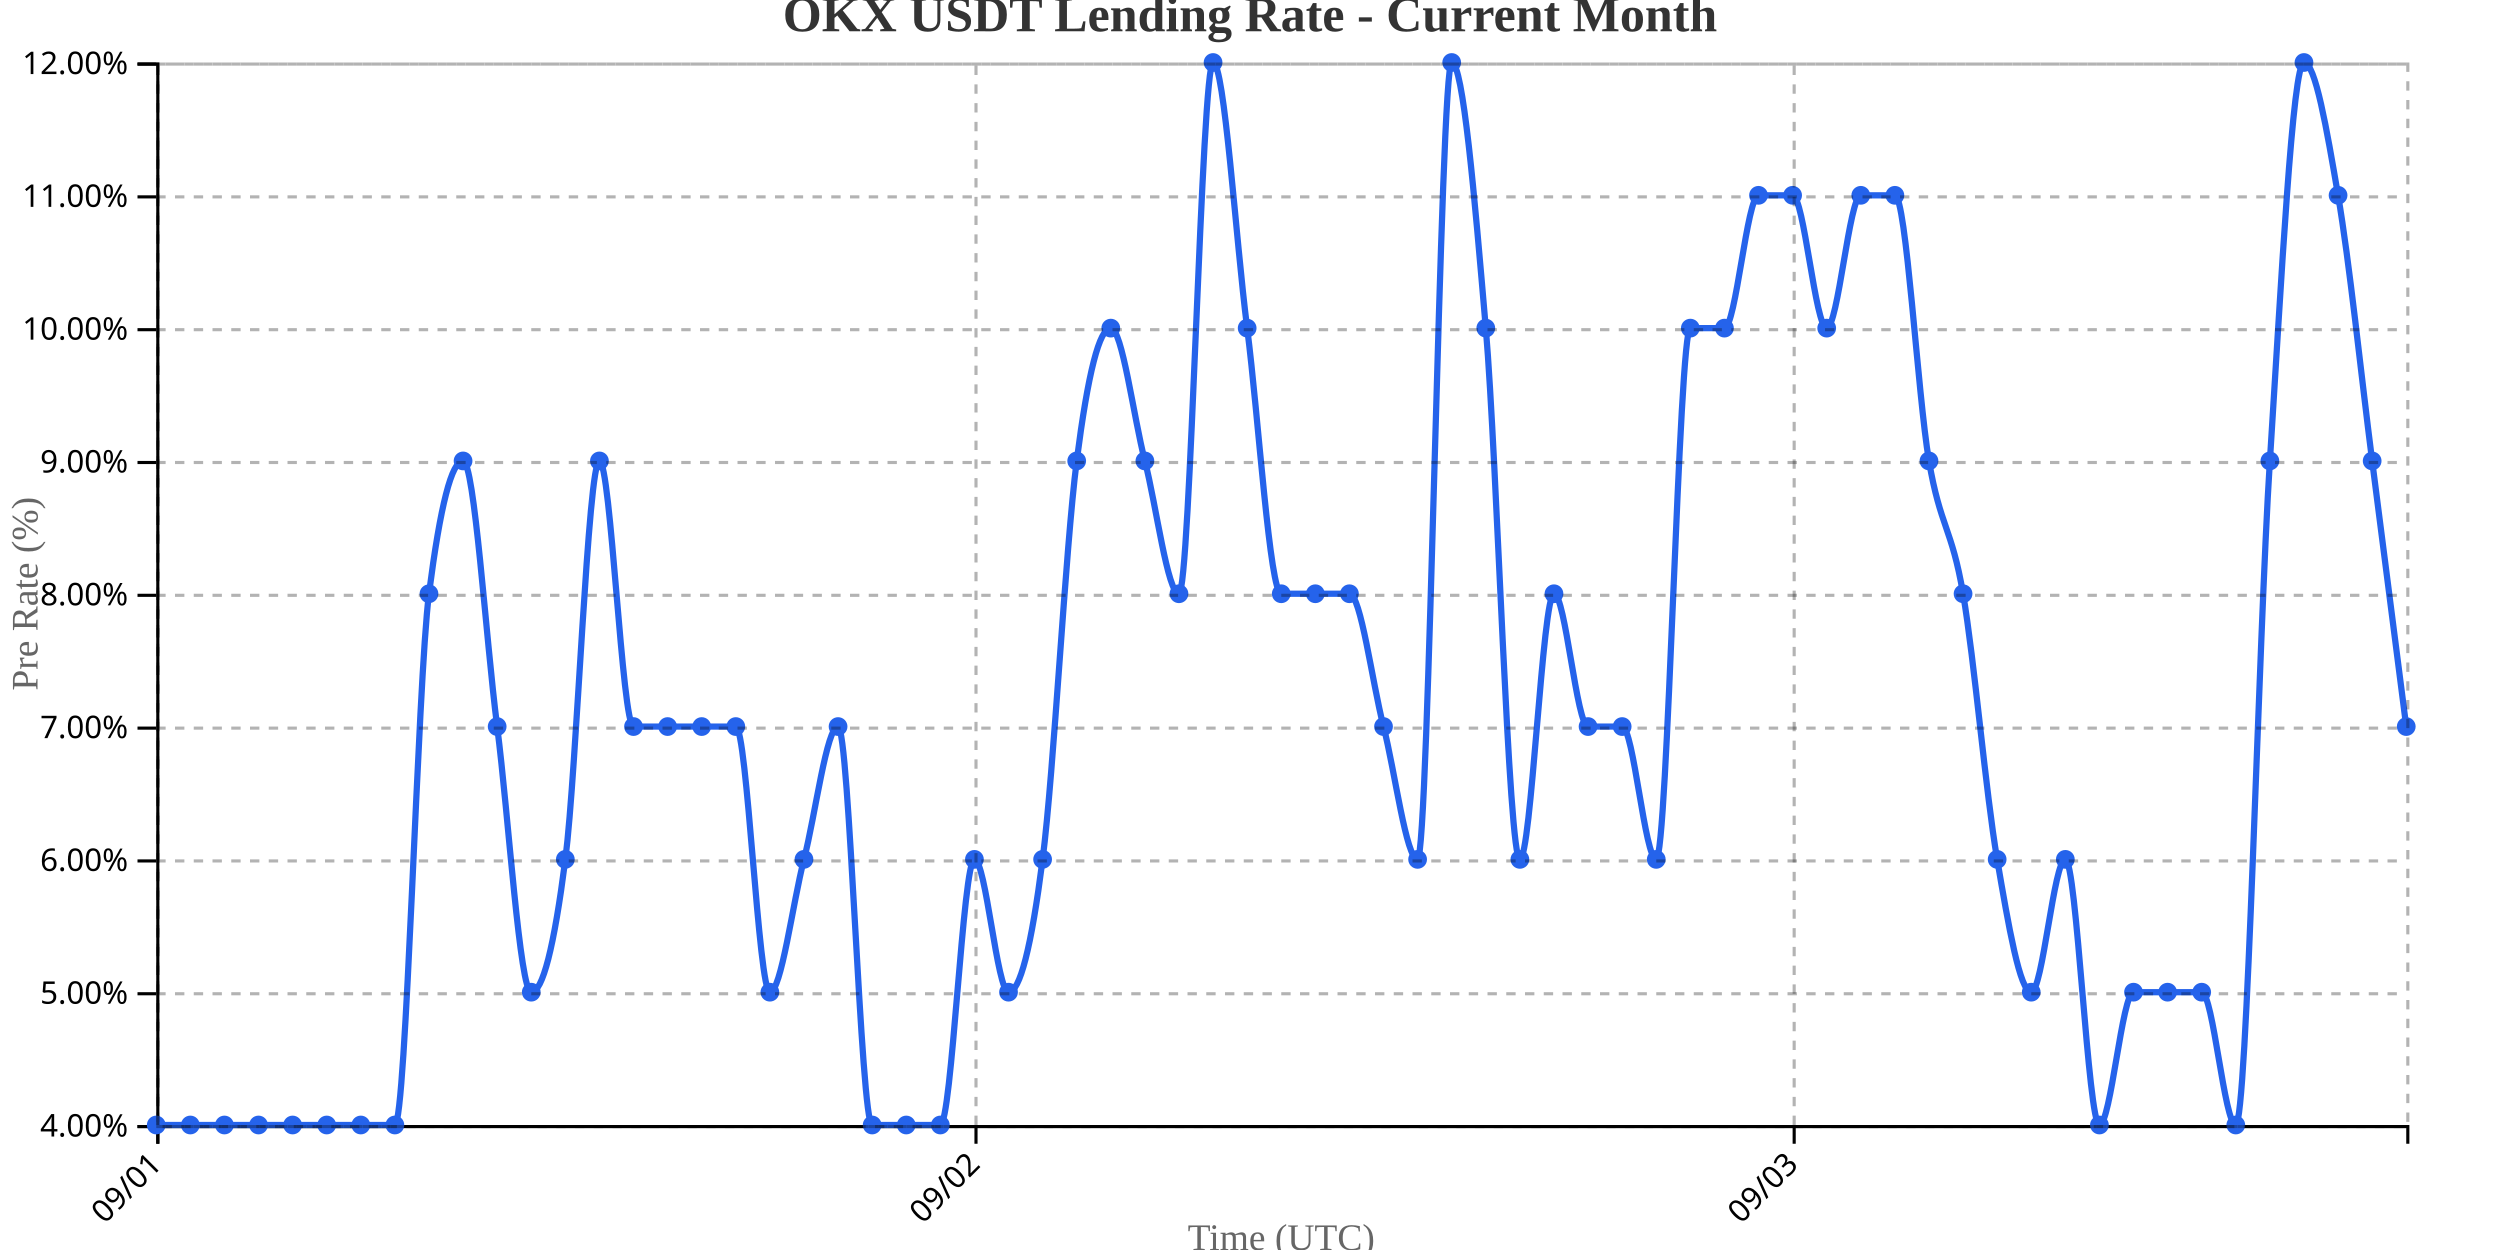
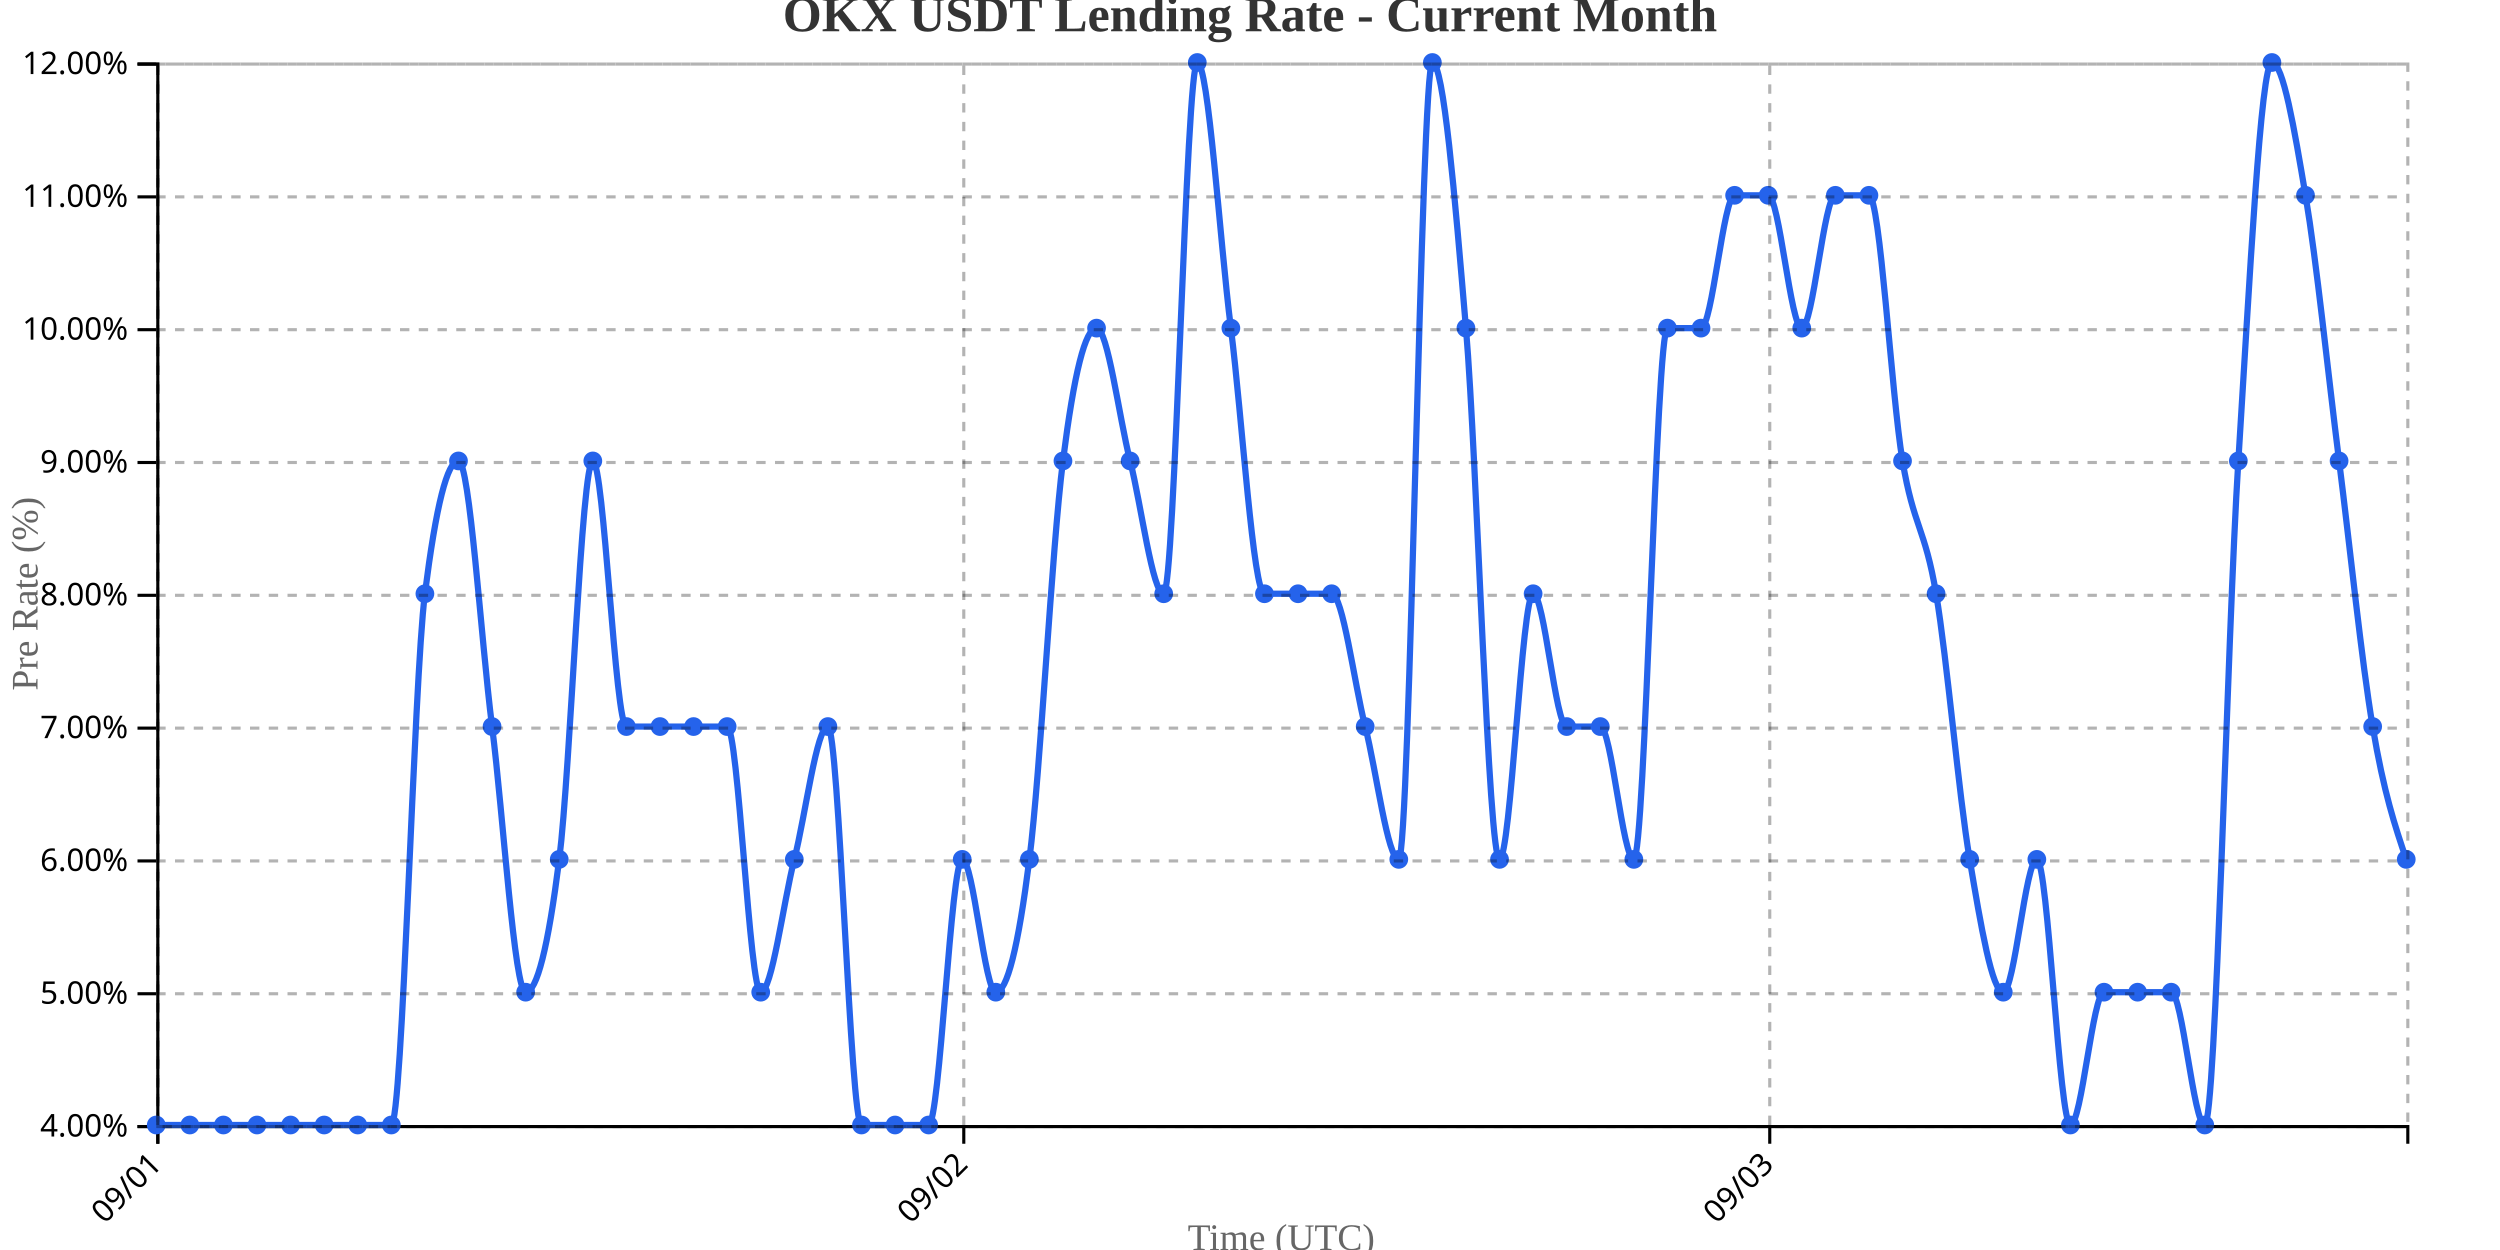
<svg xmlns="http://www.w3.org/2000/svg" width="800" height="400">
  <g transform="translate(50,20)">
    <g transform="translate(0,340)" fill="none" font-size="10" font-family="sans-serif" text-anchor="middle">
      <path class="domain" stroke="currentColor" d="M0.5,6V0.5H720.5V6" />
      <g class="tick" opacity="1" transform="translate(0.5,0)">
        <line stroke="currentColor" y2="6" />
        <text fill="currentColor" y="9" dy=".15em" style="text-anchor: end;" dx="-.8em" transform="rotate(-45)">09/01</text>
      </g>
-       <g class="tick" opacity="1" transform="translate(262.3182,0)">
+       <g class="tick" opacity="1" transform="translate(258.4104,0)">
        <line stroke="currentColor" y2="6" />
        <text fill="currentColor" y="9" dy=".15em" style="text-anchor: end;" dx="-.8em" transform="rotate(-45)">09/02</text>
      </g>
-       <g class="tick" opacity="1" transform="translate(524.1364,0)">
+       <g class="tick" opacity="1" transform="translate(516.3209,0)">
        <line stroke="currentColor" y2="6" />
        <text fill="currentColor" y="9" dy=".15em" style="text-anchor: end;" dx="-.8em" transform="rotate(-45)">09/03</text>
      </g>
    </g>
    <g fill="none" font-size="10" font-family="sans-serif" text-anchor="end">
      <path class="domain" stroke="currentColor" d="M-6,340.5H0.5V0.5H-6" />
      <g class="tick" opacity="1" transform="translate(0,340.5)">
        <line stroke="currentColor" x2="-6" />
        <text fill="currentColor" x="-9" dy="0.32em">4.00%</text>
      </g>
      <g class="tick" opacity="1" transform="translate(0,298)">
        <line stroke="currentColor" x2="-6" />
        <text fill="currentColor" x="-9" dy="0.32em">5.00%</text>
      </g>
      <g class="tick" opacity="1" transform="translate(0,255.5)">
        <line stroke="currentColor" x2="-6" />
        <text fill="currentColor" x="-9" dy="0.32em">6.00%</text>
      </g>
      <g class="tick" opacity="1" transform="translate(0,213)">
        <line stroke="currentColor" x2="-6" />
        <text fill="currentColor" x="-9" dy="0.32em">7.00%</text>
      </g>
      <g class="tick" opacity="1" transform="translate(0,170.5)">
        <line stroke="currentColor" x2="-6" />
        <text fill="currentColor" x="-9" dy="0.32em">8.00%</text>
      </g>
      <g class="tick" opacity="1" transform="translate(0,128)">
        <line stroke="currentColor" x2="-6" />
        <text fill="currentColor" x="-9" dy="0.32em">9.00%</text>
      </g>
      <g class="tick" opacity="1" transform="translate(0,85.5)">
        <line stroke="currentColor" x2="-6" />
        <text fill="currentColor" x="-9" dy="0.32em">10.00%</text>
      </g>
      <g class="tick" opacity="1" transform="translate(0,43)">
        <line stroke="currentColor" x2="-6" />
        <text fill="currentColor" x="-9" dy="0.32em">11.00%</text>
      </g>
      <g class="tick" opacity="1" transform="translate(0,0.5)">
        <line stroke="currentColor" x2="-6" />
        <text fill="currentColor" x="-9" dy="0.32em">12.00%</text>
      </g>
    </g>
    <text transform="rotate(-90)" y="-50" x="-170" dy="1em" style="text-anchor: middle; font-size: 12px; fill: #666;">Pre Rate (%)</text>
    <text transform="translate(360, 380)" style="text-anchor: middle; font-size: 12px; fill: #666;">Time (UTC)</text>
-     <path fill="none" stroke="#2563eb" stroke-width="2" d="M0,340C3.636,340,7.273,340,10.909,340C14.545,340,18.182,340,21.818,340C25.455,340,29.091,340,32.727,340C36.364,340,40,340,43.636,340C47.273,340,50.909,340,54.545,340C58.182,340,61.818,340,65.455,340C69.091,340,72.727,340,76.364,340C80,340,83.636,198.333,87.273,170C90.909,141.667,94.545,127.5,98.182,127.5C101.818,127.5,105.455,184.167,109.091,212.5C112.727,240.833,116.364,297.5,120,297.5C123.636,297.5,127.273,283.333,130.909,255C134.545,226.667,138.182,127.5,141.818,127.5C145.455,127.5,149.091,212.5,152.727,212.5C156.364,212.5,160,212.5,163.636,212.5C167.273,212.5,170.909,212.5,174.545,212.5C178.182,212.5,181.818,212.5,185.455,212.5C189.091,212.5,192.727,297.5,196.364,297.5C200,297.5,203.636,269.167,207.273,255C210.909,240.833,214.545,212.5,218.182,212.5C221.818,212.5,225.455,340,229.091,340C232.727,340,236.364,340,240,340C243.636,340,247.273,340,250.909,340C254.545,340,258.182,255,261.818,255C265.455,255,269.091,297.5,272.727,297.5C276.364,297.5,280,283.333,283.636,255C287.273,226.667,290.909,155.833,294.545,127.5C298.182,99.167,301.818,85,305.455,85C309.091,85,312.727,113.333,316.364,127.5C320,141.667,323.636,170,327.273,170C330.909,170,334.545,0,338.182,0C341.818,0,345.455,56.667,349.091,85C352.727,113.333,356.364,170,360,170C363.636,170,367.273,170,370.909,170C374.545,170,378.182,170,381.818,170C385.455,170,389.091,198.333,392.727,212.5C396.364,226.667,400,255,403.636,255C407.273,255,410.909,0,414.545,0C418.182,0,421.818,42.5,425.455,85C429.091,127.5,432.727,255,436.364,255C440,255,443.636,170,447.273,170C450.909,170,454.545,212.5,458.182,212.5C461.818,212.5,465.455,212.5,469.091,212.5C472.727,212.5,476.364,255,480,255C483.636,255,487.273,85,490.909,85C494.545,85,498.182,85,501.818,85C505.455,85,509.091,42.5,512.727,42.5C516.364,42.5,520,42.5,523.636,42.5C527.273,42.5,530.909,85,534.545,85C538.182,85,541.818,42.5,545.455,42.5C549.091,42.5,552.727,42.5,556.364,42.5C560,42.5,563.636,106.25,567.273,127.5C570.909,148.75,574.545,148.75,578.182,170C581.818,191.25,585.455,233.75,589.091,255C592.727,276.25,596.364,297.5,600,297.5C603.636,297.5,607.273,255,610.909,255C614.545,255,618.182,340,621.818,340C625.455,340,629.091,297.5,632.727,297.5C636.364,297.5,640,297.5,643.636,297.5C647.273,297.5,650.909,297.5,654.545,297.5C658.182,297.5,661.818,340,665.455,340C669.091,340,672.727,184.167,676.364,127.5C680,70.833,683.636,0,687.273,0C690.909,0,694.545,21.25,698.182,42.5C701.818,63.75,705.455,99.167,709.091,127.5C712.727,155.833,716.364,184.167,720,212.5" />
+     <path fill="none" stroke="#2563eb" stroke-width="2" d="M0,340C3.582,340,7.164,340,10.746,340C14.328,340,17.91,340,21.493,340C25.075,340,28.657,340,32.239,340C35.821,340,39.403,340,42.985,340C46.567,340,50.149,340,53.731,340C57.313,340,60.896,340,64.478,340C68.06,340,71.642,340,75.224,340C78.806,340,82.388,198.333,85.97,170C89.552,141.667,93.134,127.5,96.716,127.5C100.299,127.5,103.881,184.167,107.463,212.5C111.045,240.833,114.627,297.5,118.209,297.5C121.791,297.5,125.373,283.333,128.955,255C132.537,226.667,136.119,127.5,139.701,127.5C143.284,127.5,146.866,212.5,150.448,212.5C154.03,212.5,157.612,212.5,161.194,212.5C164.776,212.5,168.358,212.5,171.94,212.5C175.522,212.5,179.104,212.5,182.687,212.5C186.269,212.5,189.851,297.5,193.433,297.5C197.015,297.5,200.597,269.167,204.179,255C207.761,240.833,211.343,212.5,214.925,212.5C218.507,212.5,222.09,340,225.672,340C229.254,340,232.836,340,236.418,340C240,340,243.582,340,247.164,340C250.746,340,254.328,255,257.91,255C261.493,255,265.075,297.5,268.657,297.5C272.239,297.5,275.821,283.333,279.403,255C282.985,226.667,286.567,155.833,290.149,127.5C293.731,99.167,297.313,85,300.896,85C304.478,85,308.06,113.333,311.642,127.5C315.224,141.667,318.806,170,322.388,170C325.97,170,329.552,0,333.134,0C336.716,0,340.299,56.667,343.881,85C347.463,113.333,351.045,170,354.627,170C358.209,170,361.791,170,365.373,170C368.955,170,372.537,170,376.119,170C379.701,170,383.284,198.333,386.866,212.5C390.448,226.667,394.03,255,397.612,255C401.194,255,404.776,0,408.358,0C411.94,0,415.522,42.5,419.104,85C422.687,127.5,426.269,255,429.851,255C433.433,255,437.015,170,440.597,170C444.179,170,447.761,212.5,451.343,212.5C454.925,212.5,458.507,212.5,462.09,212.5C465.672,212.5,469.254,255,472.836,255C476.418,255,480,85,483.582,85C487.164,85,490.746,85,494.328,85C497.91,85,501.493,42.5,505.075,42.5C508.657,42.5,512.239,42.5,515.821,42.5C519.403,42.5,522.985,85,526.567,85C530.149,85,533.731,42.5,537.313,42.5C540.896,42.5,544.478,42.5,548.06,42.5C551.642,42.5,555.224,106.25,558.806,127.5C562.388,148.75,565.97,148.75,569.552,170C573.134,191.25,576.716,233.75,580.299,255C583.881,276.25,587.463,297.5,591.045,297.5C594.627,297.5,598.209,255,601.791,255C605.373,255,608.955,340,612.537,340C616.119,340,619.701,297.5,623.284,297.5C626.866,297.5,630.448,297.5,634.03,297.5C637.612,297.5,641.194,297.5,644.776,297.5C648.358,297.5,651.94,340,655.522,340C659.104,340,662.687,184.167,666.269,127.5C669.851,70.833,673.433,0,677.015,0C680.597,0,684.179,21.25,687.761,42.5C691.343,63.75,694.925,99.167,698.507,127.5C702.09,155.833,705.672,191.25,709.254,212.5C712.836,233.75,716.418,244.375,720,255" />
    <circle class="dot" cx="0" cy="340" r="3" fill="#2563eb" />
-     <circle class="dot" cx="10.909" cy="340" r="3" fill="#2563eb" />
-     <circle class="dot" cx="21.818" cy="340" r="3" fill="#2563eb" />
-     <circle class="dot" cx="32.727" cy="340" r="3" fill="#2563eb" />
-     <circle class="dot" cx="43.636" cy="340" r="3" fill="#2563eb" />
-     <circle class="dot" cx="54.545" cy="340" r="3" fill="#2563eb" />
-     <circle class="dot" cx="65.455" cy="340" r="3" fill="#2563eb" />
-     <circle class="dot" cx="76.364" cy="340" r="3" fill="#2563eb" />
-     <circle class="dot" cx="87.273" cy="170" r="3" fill="#2563eb" />
-     <circle class="dot" cx="98.182" cy="127.5" r="3" fill="#2563eb" />
-     <circle class="dot" cx="109.091" cy="212.5" r="3" fill="#2563eb" />
-     <circle class="dot" cx="120" cy="297.5" r="3" fill="#2563eb" />
-     <circle class="dot" cx="130.909" cy="255" r="3" fill="#2563eb" />
-     <circle class="dot" cx="141.818" cy="127.5" r="3" fill="#2563eb" />
-     <circle class="dot" cx="152.727" cy="212.5" r="3" fill="#2563eb" />
-     <circle class="dot" cx="163.636" cy="212.5" r="3" fill="#2563eb" />
-     <circle class="dot" cx="174.545" cy="212.5" r="3" fill="#2563eb" />
-     <circle class="dot" cx="185.455" cy="212.5" r="3" fill="#2563eb" />
-     <circle class="dot" cx="196.364" cy="297.5" r="3" fill="#2563eb" />
-     <circle class="dot" cx="207.273" cy="255" r="3" fill="#2563eb" />
-     <circle class="dot" cx="218.182" cy="212.5" r="3" fill="#2563eb" />
-     <circle class="dot" cx="229.091" cy="340" r="3" fill="#2563eb" />
-     <circle class="dot" cx="240" cy="340" r="3" fill="#2563eb" />
-     <circle class="dot" cx="250.909" cy="340" r="3" fill="#2563eb" />
-     <circle class="dot" cx="261.818" cy="255" r="3" fill="#2563eb" />
-     <circle class="dot" cx="272.727" cy="297.5" r="3" fill="#2563eb" />
-     <circle class="dot" cx="283.636" cy="255" r="3" fill="#2563eb" />
-     <circle class="dot" cx="294.545" cy="127.5" r="3" fill="#2563eb" />
-     <circle class="dot" cx="305.455" cy="85" r="3" fill="#2563eb" />
-     <circle class="dot" cx="316.364" cy="127.5" r="3" fill="#2563eb" />
-     <circle class="dot" cx="327.273" cy="170" r="3" fill="#2563eb" />
-     <circle class="dot" cx="338.182" cy="0" r="3" fill="#2563eb" />
-     <circle class="dot" cx="349.091" cy="85" r="3" fill="#2563eb" />
-     <circle class="dot" cx="360" cy="170" r="3" fill="#2563eb" />
-     <circle class="dot" cx="370.909" cy="170" r="3" fill="#2563eb" />
-     <circle class="dot" cx="381.818" cy="170" r="3" fill="#2563eb" />
-     <circle class="dot" cx="392.727" cy="212.5" r="3" fill="#2563eb" />
-     <circle class="dot" cx="403.636" cy="255" r="3" fill="#2563eb" />
-     <circle class="dot" cx="414.545" cy="0" r="3" fill="#2563eb" />
-     <circle class="dot" cx="425.455" cy="85" r="3" fill="#2563eb" />
-     <circle class="dot" cx="436.364" cy="255" r="3" fill="#2563eb" />
-     <circle class="dot" cx="447.273" cy="170" r="3" fill="#2563eb" />
-     <circle class="dot" cx="458.182" cy="212.5" r="3" fill="#2563eb" />
-     <circle class="dot" cx="469.091" cy="212.5" r="3" fill="#2563eb" />
-     <circle class="dot" cx="480" cy="255" r="3" fill="#2563eb" />
-     <circle class="dot" cx="490.909" cy="85" r="3" fill="#2563eb" />
-     <circle class="dot" cx="501.818" cy="85" r="3" fill="#2563eb" />
-     <circle class="dot" cx="512.727" cy="42.5" r="3" fill="#2563eb" />
-     <circle class="dot" cx="523.636" cy="42.5" r="3" fill="#2563eb" />
-     <circle class="dot" cx="534.545" cy="85" r="3" fill="#2563eb" />
-     <circle class="dot" cx="545.455" cy="42.5" r="3" fill="#2563eb" />
-     <circle class="dot" cx="556.364" cy="42.5" r="3" fill="#2563eb" />
-     <circle class="dot" cx="567.273" cy="127.5" r="3" fill="#2563eb" />
-     <circle class="dot" cx="578.182" cy="170" r="3" fill="#2563eb" />
-     <circle class="dot" cx="589.091" cy="255" r="3" fill="#2563eb" />
-     <circle class="dot" cx="600" cy="297.5" r="3" fill="#2563eb" />
-     <circle class="dot" cx="610.909" cy="255" r="3" fill="#2563eb" />
-     <circle class="dot" cx="621.818" cy="340" r="3" fill="#2563eb" />
-     <circle class="dot" cx="632.727" cy="297.5" r="3" fill="#2563eb" />
-     <circle class="dot" cx="643.636" cy="297.5" r="3" fill="#2563eb" />
-     <circle class="dot" cx="654.545" cy="297.5" r="3" fill="#2563eb" />
-     <circle class="dot" cx="665.455" cy="340" r="3" fill="#2563eb" />
-     <circle class="dot" cx="676.364" cy="127.5" r="3" fill="#2563eb" />
-     <circle class="dot" cx="687.273" cy="0" r="3" fill="#2563eb" />
-     <circle class="dot" cx="698.182" cy="42.5" r="3" fill="#2563eb" />
-     <circle class="dot" cx="709.091" cy="127.5" r="3" fill="#2563eb" />
-     <circle class="dot" cx="720" cy="212.5" r="3" fill="#2563eb" />
+     <circle class="dot" cx="10.746" cy="340" r="3" fill="#2563eb" />
+     <circle class="dot" cx="21.493" cy="340" r="3" fill="#2563eb" />
+     <circle class="dot" cx="32.239" cy="340" r="3" fill="#2563eb" />
+     <circle class="dot" cx="42.985" cy="340" r="3" fill="#2563eb" />
+     <circle class="dot" cx="53.731" cy="340" r="3" fill="#2563eb" />
+     <circle class="dot" cx="64.478" cy="340" r="3" fill="#2563eb" />
+     <circle class="dot" cx="75.224" cy="340" r="3" fill="#2563eb" />
+     <circle class="dot" cx="85.97" cy="170" r="3" fill="#2563eb" />
+     <circle class="dot" cx="96.716" cy="127.5" r="3" fill="#2563eb" />
+     <circle class="dot" cx="107.463" cy="212.5" r="3" fill="#2563eb" />
+     <circle class="dot" cx="118.209" cy="297.5" r="3" fill="#2563eb" />
+     <circle class="dot" cx="128.955" cy="255" r="3" fill="#2563eb" />
+     <circle class="dot" cx="139.701" cy="127.5" r="3" fill="#2563eb" />
+     <circle class="dot" cx="150.448" cy="212.5" r="3" fill="#2563eb" />
+     <circle class="dot" cx="161.194" cy="212.5" r="3" fill="#2563eb" />
+     <circle class="dot" cx="171.94" cy="212.5" r="3" fill="#2563eb" />
+     <circle class="dot" cx="182.687" cy="212.5" r="3" fill="#2563eb" />
+     <circle class="dot" cx="193.433" cy="297.5" r="3" fill="#2563eb" />
+     <circle class="dot" cx="204.179" cy="255" r="3" fill="#2563eb" />
+     <circle class="dot" cx="214.925" cy="212.5" r="3" fill="#2563eb" />
+     <circle class="dot" cx="225.672" cy="340" r="3" fill="#2563eb" />
+     <circle class="dot" cx="236.418" cy="340" r="3" fill="#2563eb" />
+     <circle class="dot" cx="247.164" cy="340" r="3" fill="#2563eb" />
+     <circle class="dot" cx="257.91" cy="255" r="3" fill="#2563eb" />
+     <circle class="dot" cx="268.657" cy="297.5" r="3" fill="#2563eb" />
+     <circle class="dot" cx="279.403" cy="255" r="3" fill="#2563eb" />
+     <circle class="dot" cx="290.149" cy="127.5" r="3" fill="#2563eb" />
+     <circle class="dot" cx="300.896" cy="85" r="3" fill="#2563eb" />
+     <circle class="dot" cx="311.642" cy="127.5" r="3" fill="#2563eb" />
+     <circle class="dot" cx="322.388" cy="170" r="3" fill="#2563eb" />
+     <circle class="dot" cx="333.134" cy="0" r="3" fill="#2563eb" />
+     <circle class="dot" cx="343.881" cy="85" r="3" fill="#2563eb" />
+     <circle class="dot" cx="354.627" cy="170" r="3" fill="#2563eb" />
+     <circle class="dot" cx="365.373" cy="170" r="3" fill="#2563eb" />
+     <circle class="dot" cx="376.119" cy="170" r="3" fill="#2563eb" />
+     <circle class="dot" cx="386.866" cy="212.5" r="3" fill="#2563eb" />
+     <circle class="dot" cx="397.612" cy="255" r="3" fill="#2563eb" />
+     <circle class="dot" cx="408.358" cy="0" r="3" fill="#2563eb" />
+     <circle class="dot" cx="419.104" cy="85" r="3" fill="#2563eb" />
+     <circle class="dot" cx="429.851" cy="255" r="3" fill="#2563eb" />
+     <circle class="dot" cx="440.597" cy="170" r="3" fill="#2563eb" />
+     <circle class="dot" cx="451.343" cy="212.5" r="3" fill="#2563eb" />
+     <circle class="dot" cx="462.09" cy="212.5" r="3" fill="#2563eb" />
+     <circle class="dot" cx="472.836" cy="255" r="3" fill="#2563eb" />
+     <circle class="dot" cx="483.582" cy="85" r="3" fill="#2563eb" />
+     <circle class="dot" cx="494.328" cy="85" r="3" fill="#2563eb" />
+     <circle class="dot" cx="505.075" cy="42.5" r="3" fill="#2563eb" />
+     <circle class="dot" cx="515.821" cy="42.5" r="3" fill="#2563eb" />
+     <circle class="dot" cx="526.567" cy="85" r="3" fill="#2563eb" />
+     <circle class="dot" cx="537.313" cy="42.5" r="3" fill="#2563eb" />
+     <circle class="dot" cx="548.06" cy="42.5" r="3" fill="#2563eb" />
+     <circle class="dot" cx="558.806" cy="127.5" r="3" fill="#2563eb" />
+     <circle class="dot" cx="569.552" cy="170" r="3" fill="#2563eb" />
+     <circle class="dot" cx="580.299" cy="255" r="3" fill="#2563eb" />
+     <circle class="dot" cx="591.045" cy="297.5" r="3" fill="#2563eb" />
+     <circle class="dot" cx="601.791" cy="255" r="3" fill="#2563eb" />
+     <circle class="dot" cx="612.537" cy="340" r="3" fill="#2563eb" />
+     <circle class="dot" cx="623.284" cy="297.5" r="3" fill="#2563eb" />
+     <circle class="dot" cx="634.03" cy="297.5" r="3" fill="#2563eb" />
+     <circle class="dot" cx="644.776" cy="297.5" r="3" fill="#2563eb" />
+     <circle class="dot" cx="655.522" cy="340" r="3" fill="#2563eb" />
+     <circle class="dot" cx="666.269" cy="127.5" r="3" fill="#2563eb" />
+     <circle class="dot" cx="677.015" cy="0" r="3" fill="#2563eb" />
+     <circle class="dot" cx="687.761" cy="42.5" r="3" fill="#2563eb" />
+     <circle class="dot" cx="698.507" cy="127.5" r="3" fill="#2563eb" />
+     <circle class="dot" cx="709.254" cy="212.5" r="3" fill="#2563eb" />
+     <circle class="dot" cx="720" cy="255" r="3" fill="#2563eb" />
    <g class="grid" transform="translate(0,340)" fill="none" font-size="10" font-family="sans-serif" text-anchor="middle" style="stroke-dasharray: 3,3; opacity: 0.3;">
      <path class="domain" stroke="currentColor" d="M0.5,-340V0.5H720.5V-340" />
      <g class="tick" opacity="1" transform="translate(0.5,0)">
        <line stroke="currentColor" y2="-340" />
        <text fill="currentColor" y="3" dy="0.71em" />
      </g>
-       <g class="tick" opacity="1" transform="translate(262.3182,0)">
+       <g class="tick" opacity="1" transform="translate(258.4104,0)">
        <line stroke="currentColor" y2="-340" />
        <text fill="currentColor" y="3" dy="0.71em" />
      </g>
-       <g class="tick" opacity="1" transform="translate(524.1364,0)">
+       <g class="tick" opacity="1" transform="translate(516.3209,0)">
        <line stroke="currentColor" y2="-340" />
        <text fill="currentColor" y="3" dy="0.71em" />
      </g>
    </g>
    <g class="grid" fill="none" font-size="10" font-family="sans-serif" text-anchor="end" style="stroke-dasharray: 3,3; opacity: 0.3;">
      <path class="domain" stroke="currentColor" d="M720,340.5H0.5V0.5H720" />
      <g class="tick" opacity="1" transform="translate(0,340.5)">
        <line stroke="currentColor" x2="720" />
        <text fill="currentColor" x="-3" dy="0.32em" />
      </g>
      <g class="tick" opacity="1" transform="translate(0,298)">
        <line stroke="currentColor" x2="720" />
        <text fill="currentColor" x="-3" dy="0.32em" />
      </g>
      <g class="tick" opacity="1" transform="translate(0,255.5)">
        <line stroke="currentColor" x2="720" />
        <text fill="currentColor" x="-3" dy="0.32em" />
      </g>
      <g class="tick" opacity="1" transform="translate(0,213)">
        <line stroke="currentColor" x2="720" />
        <text fill="currentColor" x="-3" dy="0.32em" />
      </g>
      <g class="tick" opacity="1" transform="translate(0,170.5)">
        <line stroke="currentColor" x2="720" />
        <text fill="currentColor" x="-3" dy="0.32em" />
      </g>
      <g class="tick" opacity="1" transform="translate(0,128)">
        <line stroke="currentColor" x2="720" />
        <text fill="currentColor" x="-3" dy="0.32em" />
      </g>
      <g class="tick" opacity="1" transform="translate(0,85.5)">
        <line stroke="currentColor" x2="720" />
        <text fill="currentColor" x="-3" dy="0.32em" />
      </g>
      <g class="tick" opacity="1" transform="translate(0,43)">
        <line stroke="currentColor" x2="720" />
        <text fill="currentColor" x="-3" dy="0.32em" />
      </g>
      <g class="tick" opacity="1" transform="translate(0,0.5)">
        <line stroke="currentColor" x2="720" />
        <text fill="currentColor" x="-3" dy="0.32em" />
      </g>
    </g>
  </g>
  <text x="400" y="10" text-anchor="middle" style="font-size: 16px; font-weight: bold; fill: #333;">OKX USDT Lending Rate - Current Month</text>
</svg>
